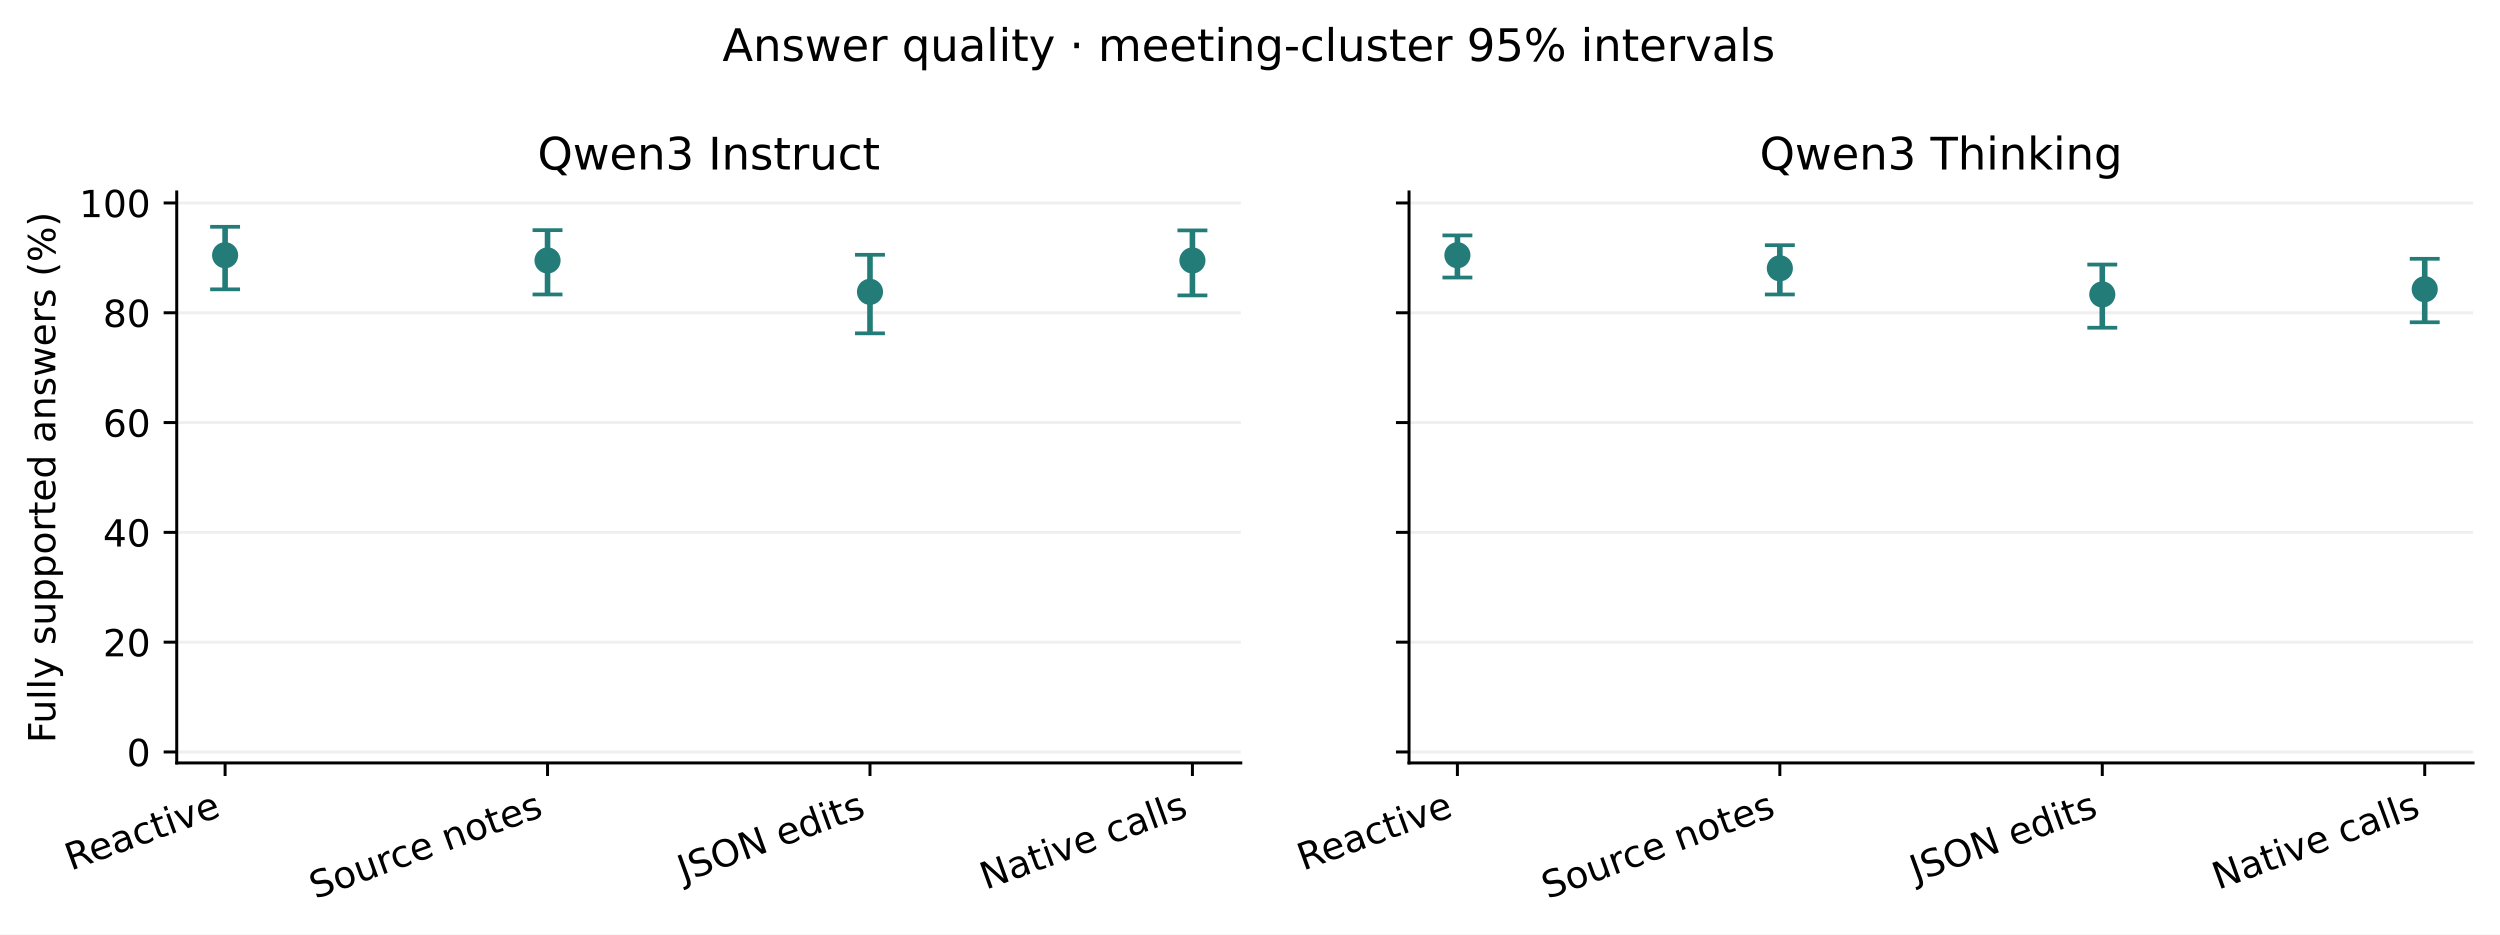
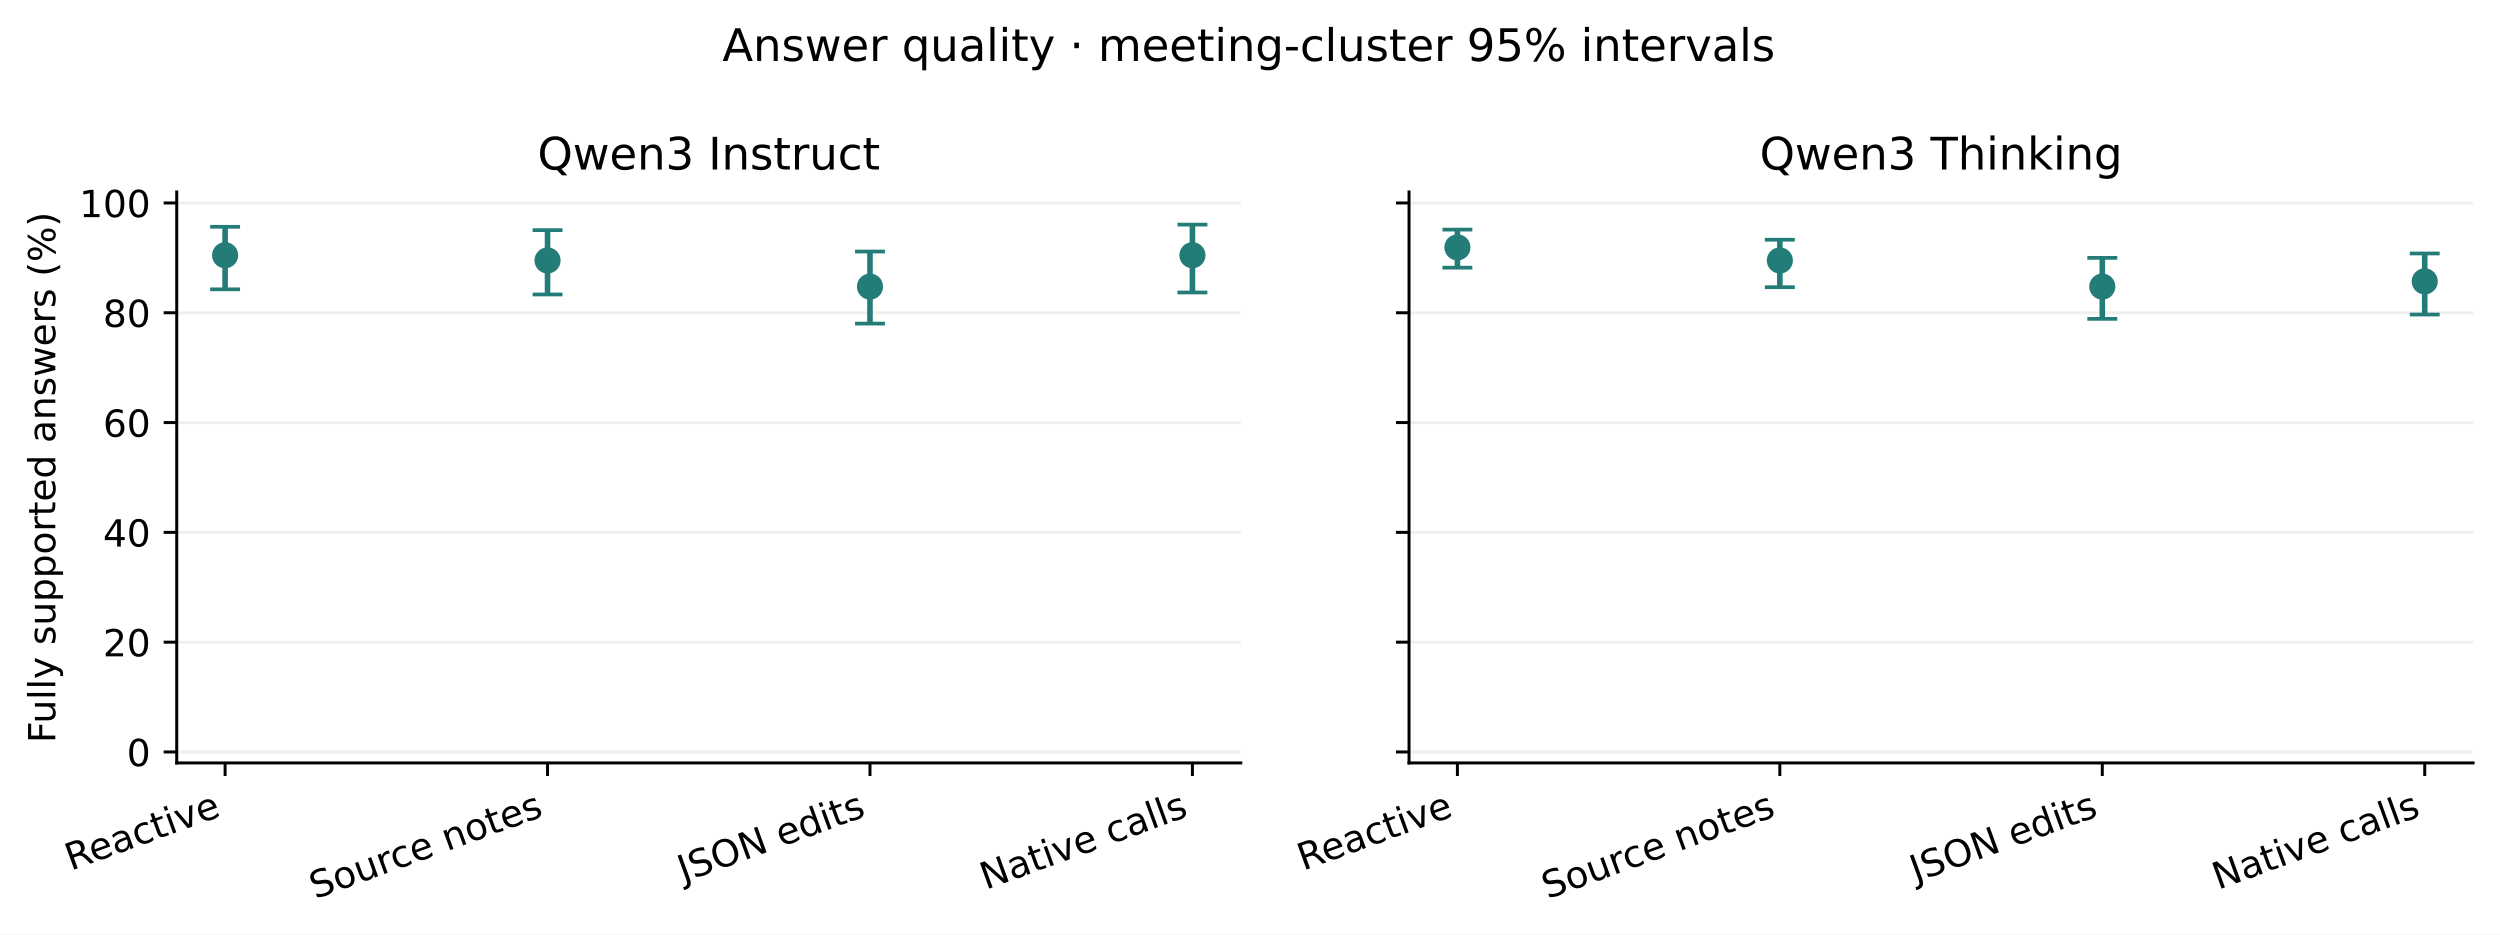
<svg xmlns="http://www.w3.org/2000/svg" xmlns:xlink="http://www.w3.org/1999/xlink" width="668.926pt" height="250.057pt" viewBox="0 0 668.926 250.057" version="1.1">
  <defs>
    <style type="text/css">*{stroke-linejoin: round; stroke-linecap: butt}</style>
  </defs>
  <g id="figure_1">
    <g id="patch_1">
      <path d="M 0 250.057  L 668.926 250.057  L 668.926 0  L 0 0  z " style="fill: #ffffff" />
    </g>
    <g id="axes_1">
      <g id="patch_2">
        <path d="M 47.288 204.138  L 331.998 204.138  L 331.998 51.363  L 47.288 51.363  z " style="fill: #ffffff" />
      </g>
      <g id="matplotlib.axis_1">
        <g id="xtick_1">
          <g id="line2d_1">
            <defs>
-               <path id="m1e0daa736a" d="M 0 0  L 0 3.5  " style="stroke: #000000; stroke-width: 0.8" />
+               <path id="m51d807dda6" d="M 0 0  L 0 3.5  " style="stroke: #000000; stroke-width: 0.8" />
            </defs>
            <g>
-               <use xlink:href="#m1e0daa736a" x="60.23" y="204.138" style="stroke: #000000; stroke-width: 0.8" />
+               <use xlink:href="#m51d807dda6" x="60.23" y="204.138" style="stroke: #000000; stroke-width: 0.8" />
            </g>
          </g>
          <g id="text_1">
            <text style="font-size: 10px; font-family: 'DejaVu Sans', 'Bitstream Vera Sans', 'Computer Modern Sans Serif', 'Lucida Grande', 'Verdana', 'Geneva', 'Lucid', 'Arial', 'Helvetica', 'Avant Garde', sans-serif" transform="translate(18.95421 233.0025) rotate(-20)">Reactive</text>
          </g>
        </g>
        <g id="xtick_2">
          <g id="line2d_2">
            <g>
-               <use xlink:href="#m1e0daa736a" x="146.505" y="204.138" style="stroke: #000000; stroke-width: 0.8" />
+               <use xlink:href="#m51d807dda6" x="146.505" y="204.138" style="stroke: #000000; stroke-width: 0.8" />
            </g>
          </g>
          <g id="text_2">
            <text style="font-size: 10px; font-family: 'DejaVu Sans', 'Bitstream Vera Sans', 'Computer Modern Sans Serif', 'Lucida Grande', 'Verdana', 'Geneva', 'Lucid', 'Arial', 'Helvetica', 'Avant Garde', sans-serif" transform="translate(84.35549 240.5994) rotate(-20)">Source notes</text>
          </g>
        </g>
        <g id="xtick_3">
          <g id="line2d_3">
            <g>
-               <use xlink:href="#m1e0daa736a" x="232.781" y="204.138" style="stroke: #000000; stroke-width: 0.8" />
+               <use xlink:href="#m51d807dda6" x="232.781" y="204.138" style="stroke: #000000; stroke-width: 0.8" />
            </g>
          </g>
          <g id="text_3">
            <text style="font-size: 10px; font-family: 'DejaVu Sans', 'Bitstream Vera Sans', 'Computer Modern Sans Serif', 'Lucida Grande', 'Verdana', 'Geneva', 'Lucid', 'Arial', 'Helvetica', 'Avant Garde', sans-serif" transform="translate(182.8706 236.1454) rotate(-20)">JSON edits</text>
          </g>
        </g>
        <g id="xtick_4">
          <g id="line2d_4">
            <g>
-               <use xlink:href="#m1e0daa736a" x="319.057" y="204.138" style="stroke: #000000; stroke-width: 0.8" />
+               <use xlink:href="#m51d807dda6" x="319.057" y="204.138" style="stroke: #000000; stroke-width: 0.8" />
            </g>
          </g>
          <g id="text_4">
            <text style="font-size: 10px; font-family: 'DejaVu Sans', 'Bitstream Vera Sans', 'Computer Modern Sans Serif', 'Lucida Grande', 'Verdana', 'Geneva', 'Lucid', 'Arial', 'Helvetica', 'Avant Garde', sans-serif" transform="translate(263.7798 238.0986) rotate(-20)">Native calls</text>
          </g>
        </g>
      </g>
      <g id="matplotlib.axis_2">
        <g id="ytick_1">
          <g id="line2d_5">
-             <path d="M 47.288 201.2  L 331.998 201.2  " clip-path="url(#pd5b163e7b0)" style="fill: none; stroke: #b0b0b0; stroke-opacity: 0.2; stroke-width: 0.8; stroke-linecap: square" />
+             <path d="M 47.288 201.2  L 331.998 201.2  " clip-path="url(#peccdef8fe0)" style="fill: none; stroke: #b0b0b0; stroke-opacity: 0.2; stroke-width: 0.8; stroke-linecap: square" />
          </g>
          <g id="line2d_6">
            <defs>
-               <path id="m174d01e492" d="M 0 0  L -3.5 0  " style="stroke: #000000; stroke-width: 0.8" />
+               <path id="m11b83b6298" d="M 0 0  L -3.5 0  " style="stroke: #000000; stroke-width: 0.8" />
            </defs>
            <g>
-               <use xlink:href="#m174d01e492" x="47.288" y="201.2" style="stroke: #000000; stroke-width: 0.8" />
+               <use xlink:href="#m11b83b6298" x="47.288" y="201.2" style="stroke: #000000; stroke-width: 0.8" />
            </g>
          </g>
          <g id="text_5">
            <text style="font-size: 10px; font-family: 'DejaVu Sans', 'Bitstream Vera Sans', 'Computer Modern Sans Serif', 'Lucida Grande', 'Verdana', 'Geneva', 'Lucid', 'Arial', 'Helvetica', 'Avant Garde', sans-serif; text-anchor: end" x="40.288" y="204.999" transform="rotate(-0 40.28828 204.9992)">0</text>
          </g>
        </g>
        <g id="ytick_2">
          <g id="line2d_7">
-             <path d="M 47.288 171.82  L 331.998 171.82  " clip-path="url(#pd5b163e7b0)" style="fill: none; stroke: #b0b0b0; stroke-opacity: 0.2; stroke-width: 0.8; stroke-linecap: square" />
+             <path d="M 47.288 171.82  L 331.998 171.82  " clip-path="url(#peccdef8fe0)" style="fill: none; stroke: #b0b0b0; stroke-opacity: 0.2; stroke-width: 0.8; stroke-linecap: square" />
          </g>
          <g id="line2d_8">
            <g>
-               <use xlink:href="#m174d01e492" x="47.288" y="171.82" style="stroke: #000000; stroke-width: 0.8" />
+               <use xlink:href="#m11b83b6298" x="47.288" y="171.82" style="stroke: #000000; stroke-width: 0.8" />
            </g>
          </g>
          <g id="text_6">
            <text style="font-size: 10px; font-family: 'DejaVu Sans', 'Bitstream Vera Sans', 'Computer Modern Sans Serif', 'Lucida Grande', 'Verdana', 'Geneva', 'Lucid', 'Arial', 'Helvetica', 'Avant Garde', sans-serif; text-anchor: end" x="40.288" y="175.619" transform="rotate(-0 40.28828 175.6193)">20</text>
          </g>
        </g>
        <g id="ytick_3">
          <g id="line2d_9">
-             <path d="M 47.288 142.441  L 331.998 142.441  " clip-path="url(#pd5b163e7b0)" style="fill: none; stroke: #b0b0b0; stroke-opacity: 0.2; stroke-width: 0.8; stroke-linecap: square" />
+             <path d="M 47.288 142.441  L 331.998 142.441  " clip-path="url(#peccdef8fe0)" style="fill: none; stroke: #b0b0b0; stroke-opacity: 0.2; stroke-width: 0.8; stroke-linecap: square" />
          </g>
          <g id="line2d_10">
            <g>
-               <use xlink:href="#m174d01e492" x="47.288" y="142.441" style="stroke: #000000; stroke-width: 0.8" />
+               <use xlink:href="#m11b83b6298" x="47.288" y="142.441" style="stroke: #000000; stroke-width: 0.8" />
            </g>
          </g>
          <g id="text_7">
            <text style="font-size: 10px; font-family: 'DejaVu Sans', 'Bitstream Vera Sans', 'Computer Modern Sans Serif', 'Lucida Grande', 'Verdana', 'Geneva', 'Lucid', 'Arial', 'Helvetica', 'Avant Garde', sans-serif; text-anchor: end" x="40.288" y="146.239" transform="rotate(-0 40.28828 146.2394)">40</text>
          </g>
        </g>
        <g id="ytick_4">
          <g id="line2d_11">
-             <path d="M 47.288 113.061  L 331.998 113.061  " clip-path="url(#pd5b163e7b0)" style="fill: none; stroke: #b0b0b0; stroke-opacity: 0.2; stroke-width: 0.8; stroke-linecap: square" />
+             <path d="M 47.288 113.061  L 331.998 113.061  " clip-path="url(#peccdef8fe0)" style="fill: none; stroke: #b0b0b0; stroke-opacity: 0.2; stroke-width: 0.8; stroke-linecap: square" />
          </g>
          <g id="line2d_12">
            <g>
-               <use xlink:href="#m174d01e492" x="47.288" y="113.061" style="stroke: #000000; stroke-width: 0.8" />
+               <use xlink:href="#m11b83b6298" x="47.288" y="113.061" style="stroke: #000000; stroke-width: 0.8" />
            </g>
          </g>
          <g id="text_8">
            <text style="font-size: 10px; font-family: 'DejaVu Sans', 'Bitstream Vera Sans', 'Computer Modern Sans Serif', 'Lucida Grande', 'Verdana', 'Geneva', 'Lucid', 'Arial', 'Helvetica', 'Avant Garde', sans-serif; text-anchor: end" x="40.288" y="116.859" transform="rotate(-0 40.28828 116.8595)">60</text>
          </g>
        </g>
        <g id="ytick_5">
          <g id="line2d_13">
-             <path d="M 47.288 83.681  L 331.998 83.681  " clip-path="url(#pd5b163e7b0)" style="fill: none; stroke: #b0b0b0; stroke-opacity: 0.2; stroke-width: 0.8; stroke-linecap: square" />
+             <path d="M 47.288 83.681  L 331.998 83.681  " clip-path="url(#peccdef8fe0)" style="fill: none; stroke: #b0b0b0; stroke-opacity: 0.2; stroke-width: 0.8; stroke-linecap: square" />
          </g>
          <g id="line2d_14">
            <g>
-               <use xlink:href="#m174d01e492" x="47.288" y="83.681" style="stroke: #000000; stroke-width: 0.8" />
+               <use xlink:href="#m11b83b6298" x="47.288" y="83.681" style="stroke: #000000; stroke-width: 0.8" />
            </g>
          </g>
          <g id="text_9">
            <text style="font-size: 10px; font-family: 'DejaVu Sans', 'Bitstream Vera Sans', 'Computer Modern Sans Serif', 'Lucida Grande', 'Verdana', 'Geneva', 'Lucid', 'Arial', 'Helvetica', 'Avant Garde', sans-serif; text-anchor: end" x="40.288" y="87.48" transform="rotate(-0 40.28828 87.47955)">80</text>
          </g>
        </g>
        <g id="ytick_6">
          <g id="line2d_15">
-             <path d="M 47.288 54.301  L 331.998 54.301  " clip-path="url(#pd5b163e7b0)" style="fill: none; stroke: #b0b0b0; stroke-opacity: 0.2; stroke-width: 0.8; stroke-linecap: square" />
+             <path d="M 47.288 54.301  L 331.998 54.301  " clip-path="url(#peccdef8fe0)" style="fill: none; stroke: #b0b0b0; stroke-opacity: 0.2; stroke-width: 0.8; stroke-linecap: square" />
          </g>
          <g id="line2d_16">
            <g>
-               <use xlink:href="#m174d01e492" x="47.288" y="54.301" style="stroke: #000000; stroke-width: 0.8" />
+               <use xlink:href="#m11b83b6298" x="47.288" y="54.301" style="stroke: #000000; stroke-width: 0.8" />
            </g>
          </g>
          <g id="text_10">
            <text style="font-size: 10px; font-family: 'DejaVu Sans', 'Bitstream Vera Sans', 'Computer Modern Sans Serif', 'Lucida Grande', 'Verdana', 'Geneva', 'Lucid', 'Arial', 'Helvetica', 'Avant Garde', sans-serif; text-anchor: end" x="40.288" y="58.1" transform="rotate(-0 40.28828 58.09963)">100</text>
          </g>
        </g>
        <g id="text_11">
          <text style="font-size: 10px; font-family: 'DejaVu Sans', 'Bitstream Vera Sans', 'Computer Modern Sans Serif', 'Lucida Grande', 'Verdana', 'Geneva', 'Lucid', 'Arial', 'Helvetica', 'Avant Garde', sans-serif; text-anchor: middle" x="14.798" y="127.751" transform="rotate(-90 14.79844 127.7506)">Fully supported answers (%)</text>
        </g>
      </g>
      <g id="LineCollection_1">
-         <path d="M 60.23 77.424  L 60.23 60.688  " clip-path="url(#pd5b163e7b0)" style="fill: none; stroke: #237c78; stroke-width: 1.5" />
+         <path d="M 60.23 77.424  L 60.23 60.688  " clip-path="url(#peccdef8fe0)" style="fill: none; stroke: #237c78; stroke-width: 1.5" />
      </g>
      <g id="line2d_17">
        <defs>
-           <path id="m1256e36983" d="M 4 0  L -4 -0  " style="stroke: #237c78" />
+           <path id="m9005f6e3e0" d="M 4 0  L -4 -0  " style="stroke: #237c78" />
        </defs>
-         <g clip-path="url(#pd5b163e7b0)">
-           <use xlink:href="#m1256e36983" x="60.23" y="77.424" style="fill: #237c78; stroke: #237c78" />
+         <g clip-path="url(#peccdef8fe0)">
+           <use xlink:href="#m9005f6e3e0" x="60.23" y="77.424" style="fill: #237c78; stroke: #237c78" />
        </g>
      </g>
      <g id="line2d_18">
-         <g clip-path="url(#pd5b163e7b0)">
-           <use xlink:href="#m1256e36983" x="60.23" y="60.688" style="fill: #237c78; stroke: #237c78" />
+         <g clip-path="url(#peccdef8fe0)">
+           <use xlink:href="#m9005f6e3e0" x="60.23" y="60.688" style="fill: #237c78; stroke: #237c78" />
        </g>
      </g>
      <g id="LineCollection_2">
-         <path d="M 146.505 78.784  L 146.505 61.585  " clip-path="url(#pd5b163e7b0)" style="fill: none; stroke: #237c78; stroke-width: 1.5" />
+         <path d="M 146.505 78.784  L 146.505 61.585  " clip-path="url(#peccdef8fe0)" style="fill: none; stroke: #237c78; stroke-width: 1.5" />
      </g>
      <g id="line2d_19">
-         <g clip-path="url(#pd5b163e7b0)">
-           <use xlink:href="#m1256e36983" x="146.505" y="78.784" style="fill: #237c78; stroke: #237c78" />
+         <g clip-path="url(#peccdef8fe0)">
+           <use xlink:href="#m9005f6e3e0" x="146.505" y="78.784" style="fill: #237c78; stroke: #237c78" />
        </g>
      </g>
      <g id="line2d_20">
-         <g clip-path="url(#pd5b163e7b0)">
-           <use xlink:href="#m1256e36983" x="146.505" y="61.585" style="fill: #237c78; stroke: #237c78" />
+         <g clip-path="url(#peccdef8fe0)">
+           <use xlink:href="#m9005f6e3e0" x="146.505" y="61.585" style="fill: #237c78; stroke: #237c78" />
        </g>
      </g>
      <g id="LineCollection_3">
-         <path d="M 232.781 89.189  L 232.781 68.181  " clip-path="url(#pd5b163e7b0)" style="fill: none; stroke: #237c78; stroke-width: 1.5" />
+         <path d="M 232.781 86.586  L 232.781 67.301  " clip-path="url(#peccdef8fe0)" style="fill: none; stroke: #237c78; stroke-width: 1.5" />
      </g>
      <g id="line2d_21">
-         <g clip-path="url(#pd5b163e7b0)">
-           <use xlink:href="#m1256e36983" x="232.781" y="89.189" style="fill: #237c78; stroke: #237c78" />
+         <g clip-path="url(#peccdef8fe0)">
+           <use xlink:href="#m9005f6e3e0" x="232.781" y="86.586" style="fill: #237c78; stroke: #237c78" />
        </g>
      </g>
      <g id="line2d_22">
-         <g clip-path="url(#pd5b163e7b0)">
-           <use xlink:href="#m1256e36983" x="232.781" y="68.181" style="fill: #237c78; stroke: #237c78" />
+         <g clip-path="url(#peccdef8fe0)">
+           <use xlink:href="#m9005f6e3e0" x="232.781" y="67.301" style="fill: #237c78; stroke: #237c78" />
        </g>
      </g>
      <g id="LineCollection_4">
-         <path d="M 319.057 79.042  L 319.057 61.646  " clip-path="url(#pd5b163e7b0)" style="fill: none; stroke: #237c78; stroke-width: 1.5" />
+         <path d="M 319.057 78.252  L 319.057 60.099  " clip-path="url(#peccdef8fe0)" style="fill: none; stroke: #237c78; stroke-width: 1.5" />
      </g>
      <g id="line2d_23">
-         <g clip-path="url(#pd5b163e7b0)">
-           <use xlink:href="#m1256e36983" x="319.057" y="79.042" style="fill: #237c78; stroke: #237c78" />
+         <g clip-path="url(#peccdef8fe0)">
+           <use xlink:href="#m9005f6e3e0" x="319.057" y="78.252" style="fill: #237c78; stroke: #237c78" />
        </g>
      </g>
      <g id="line2d_24">
-         <g clip-path="url(#pd5b163e7b0)">
-           <use xlink:href="#m1256e36983" x="319.057" y="61.646" style="fill: #237c78; stroke: #237c78" />
+         <g clip-path="url(#peccdef8fe0)">
+           <use xlink:href="#m9005f6e3e0" x="319.057" y="60.099" style="fill: #237c78; stroke: #237c78" />
        </g>
      </g>
      <g id="line2d_25">
        <defs>
-           <path id="m9bd3ea5081" d="M 0 3  C 0.796 3 1.559 2.684 2.121 2.121  C 2.684 1.559 3 0.796 3 0  C 3 -0.796 2.684 -1.559 2.121 -2.121  C 1.559 -2.684 0.796 -3 0 -3  C -0.796 -3 -1.559 -2.684 -2.121 -2.121  C -2.684 -1.559 -3 -0.796 -3 0  C -3 0.796 -2.684 1.559 -2.121 2.121  C -1.559 2.684 -0.796 3 0 3  z " style="stroke: #237c78" />
+           <path id="m712eb6de9f" d="M 0 3  C 0.796 3 1.559 2.684 2.121 2.121  C 2.684 1.559 3 0.796 3 0  C 3 -0.796 2.684 -1.559 2.121 -2.121  C 1.559 -2.684 0.796 -3 0 -3  C -0.796 -3 -1.559 -2.684 -2.121 -2.121  C -2.684 -1.559 -3 -0.796 -3 0  C -3 0.796 -2.684 1.559 -2.121 2.121  C -1.559 2.684 -0.796 3 0 3  z " style="stroke: #237c78" />
        </defs>
-         <g clip-path="url(#pd5b163e7b0)">
-           <use xlink:href="#m9bd3ea5081" x="60.23" y="68.291" style="fill: #237c78; stroke: #237c78" />
+         <g clip-path="url(#peccdef8fe0)">
+           <use xlink:href="#m712eb6de9f" x="60.23" y="68.291" style="fill: #237c78; stroke: #237c78" />
        </g>
      </g>
      <g id="line2d_26">
-         <g clip-path="url(#pd5b163e7b0)">
-           <use xlink:href="#m9bd3ea5081" x="146.505" y="69.69" style="fill: #237c78; stroke: #237c78" />
+         <g clip-path="url(#peccdef8fe0)">
+           <use xlink:href="#m712eb6de9f" x="146.505" y="69.69" style="fill: #237c78; stroke: #237c78" />
        </g>
      </g>
      <g id="line2d_27">
-         <g clip-path="url(#pd5b163e7b0)">
-           <use xlink:href="#m9bd3ea5081" x="232.781" y="78.085" style="fill: #237c78; stroke: #237c78" />
+         <g clip-path="url(#peccdef8fe0)">
+           <use xlink:href="#m712eb6de9f" x="232.781" y="76.685" style="fill: #237c78; stroke: #237c78" />
        </g>
      </g>
      <g id="line2d_28">
-         <g clip-path="url(#pd5b163e7b0)">
-           <use xlink:href="#m9bd3ea5081" x="319.057" y="69.69" style="fill: #237c78; stroke: #237c78" />
+         <g clip-path="url(#peccdef8fe0)">
+           <use xlink:href="#m712eb6de9f" x="319.057" y="68.291" style="fill: #237c78; stroke: #237c78" />
        </g>
      </g>
      <g id="patch_3">
        <path d="M 47.288 204.138  L 47.288 51.363  " style="fill: none; stroke: #000000; stroke-width: 0.8; stroke-linejoin: miter; stroke-linecap: square" />
      </g>
      <g id="patch_4">
        <path d="M 47.288 204.138  L 331.998 204.138  " style="fill: none; stroke: #000000; stroke-width: 0.8; stroke-linejoin: miter; stroke-linecap: square" />
      </g>
      <g id="text_12">
        <text style="font-size: 12px; font-family: 'DejaVu Sans', 'Bitstream Vera Sans', 'Computer Modern Sans Serif', 'Lucida Grande', 'Verdana', 'Geneva', 'Lucid', 'Arial', 'Helvetica', 'Avant Garde', sans-serif; text-anchor: middle" x="189.643" y="45.363" transform="rotate(-0 189.6431 45.36281)">Qwen3 Instruct</text>
      </g>
    </g>
    <g id="axes_2">
      <g id="patch_5">
        <path d="M 377.016 204.138  L 661.726 204.138  L 661.726 51.363  L 377.016 51.363  z " style="fill: #ffffff" />
      </g>
      <g id="matplotlib.axis_3">
        <g id="xtick_5">
          <g id="line2d_29">
            <g>
-               <use xlink:href="#m1e0daa736a" x="389.958" y="204.138" style="stroke: #000000; stroke-width: 0.8" />
+               <use xlink:href="#m51d807dda6" x="389.958" y="204.138" style="stroke: #000000; stroke-width: 0.8" />
            </g>
          </g>
          <g id="text_13">
            <text style="font-size: 10px; font-family: 'DejaVu Sans', 'Bitstream Vera Sans', 'Computer Modern Sans Serif', 'Lucida Grande', 'Verdana', 'Geneva', 'Lucid', 'Arial', 'Helvetica', 'Avant Garde', sans-serif" transform="translate(348.6822 233.0025) rotate(-20)">Reactive</text>
          </g>
        </g>
        <g id="xtick_6">
          <g id="line2d_30">
            <g>
-               <use xlink:href="#m1e0daa736a" x="476.233" y="204.138" style="stroke: #000000; stroke-width: 0.8" />
+               <use xlink:href="#m51d807dda6" x="476.233" y="204.138" style="stroke: #000000; stroke-width: 0.8" />
            </g>
          </g>
          <g id="text_14">
            <text style="font-size: 10px; font-family: 'DejaVu Sans', 'Bitstream Vera Sans', 'Computer Modern Sans Serif', 'Lucida Grande', 'Verdana', 'Geneva', 'Lucid', 'Arial', 'Helvetica', 'Avant Garde', sans-serif" transform="translate(414.0835 240.5994) rotate(-20)">Source notes</text>
          </g>
        </g>
        <g id="xtick_7">
          <g id="line2d_31">
            <g>
-               <use xlink:href="#m1e0daa736a" x="562.509" y="204.138" style="stroke: #000000; stroke-width: 0.8" />
+               <use xlink:href="#m51d807dda6" x="562.509" y="204.138" style="stroke: #000000; stroke-width: 0.8" />
            </g>
          </g>
          <g id="text_15">
            <text style="font-size: 10px; font-family: 'DejaVu Sans', 'Bitstream Vera Sans', 'Computer Modern Sans Serif', 'Lucida Grande', 'Verdana', 'Geneva', 'Lucid', 'Arial', 'Helvetica', 'Avant Garde', sans-serif" transform="translate(512.5986 236.1454) rotate(-20)">JSON edits</text>
          </g>
        </g>
        <g id="xtick_8">
          <g id="line2d_32">
            <g>
-               <use xlink:href="#m1e0daa736a" x="648.785" y="204.138" style="stroke: #000000; stroke-width: 0.8" />
+               <use xlink:href="#m51d807dda6" x="648.785" y="204.138" style="stroke: #000000; stroke-width: 0.8" />
            </g>
          </g>
          <g id="text_16">
            <text style="font-size: 10px; font-family: 'DejaVu Sans', 'Bitstream Vera Sans', 'Computer Modern Sans Serif', 'Lucida Grande', 'Verdana', 'Geneva', 'Lucid', 'Arial', 'Helvetica', 'Avant Garde', sans-serif" transform="translate(593.5078 238.0986) rotate(-20)">Native calls</text>
          </g>
        </g>
      </g>
      <g id="matplotlib.axis_4">
        <g id="ytick_7">
          <g id="line2d_33">
-             <path d="M 377.016 201.2  L 661.726 201.2  " clip-path="url(#pc7e83adfa6)" style="fill: none; stroke: #b0b0b0; stroke-opacity: 0.2; stroke-width: 0.8; stroke-linecap: square" />
+             <path d="M 377.016 201.2  L 661.726 201.2  " clip-path="url(#p10ff18c4c2)" style="fill: none; stroke: #b0b0b0; stroke-opacity: 0.2; stroke-width: 0.8; stroke-linecap: square" />
          </g>
          <g id="line2d_34">
            <g>
-               <use xlink:href="#m174d01e492" x="377.016" y="201.2" style="stroke: #000000; stroke-width: 0.8" />
+               <use xlink:href="#m11b83b6298" x="377.016" y="201.2" style="stroke: #000000; stroke-width: 0.8" />
            </g>
          </g>
        </g>
        <g id="ytick_8">
          <g id="line2d_35">
-             <path d="M 377.016 171.82  L 661.726 171.82  " clip-path="url(#pc7e83adfa6)" style="fill: none; stroke: #b0b0b0; stroke-opacity: 0.2; stroke-width: 0.8; stroke-linecap: square" />
+             <path d="M 377.016 171.82  L 661.726 171.82  " clip-path="url(#p10ff18c4c2)" style="fill: none; stroke: #b0b0b0; stroke-opacity: 0.2; stroke-width: 0.8; stroke-linecap: square" />
          </g>
          <g id="line2d_36">
            <g>
-               <use xlink:href="#m174d01e492" x="377.016" y="171.82" style="stroke: #000000; stroke-width: 0.8" />
+               <use xlink:href="#m11b83b6298" x="377.016" y="171.82" style="stroke: #000000; stroke-width: 0.8" />
            </g>
          </g>
        </g>
        <g id="ytick_9">
          <g id="line2d_37">
-             <path d="M 377.016 142.441  L 661.726 142.441  " clip-path="url(#pc7e83adfa6)" style="fill: none; stroke: #b0b0b0; stroke-opacity: 0.2; stroke-width: 0.8; stroke-linecap: square" />
+             <path d="M 377.016 142.441  L 661.726 142.441  " clip-path="url(#p10ff18c4c2)" style="fill: none; stroke: #b0b0b0; stroke-opacity: 0.2; stroke-width: 0.8; stroke-linecap: square" />
          </g>
          <g id="line2d_38">
            <g>
-               <use xlink:href="#m174d01e492" x="377.016" y="142.441" style="stroke: #000000; stroke-width: 0.8" />
+               <use xlink:href="#m11b83b6298" x="377.016" y="142.441" style="stroke: #000000; stroke-width: 0.8" />
            </g>
          </g>
        </g>
        <g id="ytick_10">
          <g id="line2d_39">
-             <path d="M 377.016 113.061  L 661.726 113.061  " clip-path="url(#pc7e83adfa6)" style="fill: none; stroke: #b0b0b0; stroke-opacity: 0.2; stroke-width: 0.8; stroke-linecap: square" />
+             <path d="M 377.016 113.061  L 661.726 113.061  " clip-path="url(#p10ff18c4c2)" style="fill: none; stroke: #b0b0b0; stroke-opacity: 0.2; stroke-width: 0.8; stroke-linecap: square" />
          </g>
          <g id="line2d_40">
            <g>
-               <use xlink:href="#m174d01e492" x="377.016" y="113.061" style="stroke: #000000; stroke-width: 0.8" />
+               <use xlink:href="#m11b83b6298" x="377.016" y="113.061" style="stroke: #000000; stroke-width: 0.8" />
            </g>
          </g>
        </g>
        <g id="ytick_11">
          <g id="line2d_41">
-             <path d="M 377.016 83.681  L 661.726 83.681  " clip-path="url(#pc7e83adfa6)" style="fill: none; stroke: #b0b0b0; stroke-opacity: 0.2; stroke-width: 0.8; stroke-linecap: square" />
+             <path d="M 377.016 83.681  L 661.726 83.681  " clip-path="url(#p10ff18c4c2)" style="fill: none; stroke: #b0b0b0; stroke-opacity: 0.2; stroke-width: 0.8; stroke-linecap: square" />
          </g>
          <g id="line2d_42">
            <g>
-               <use xlink:href="#m174d01e492" x="377.016" y="83.681" style="stroke: #000000; stroke-width: 0.8" />
+               <use xlink:href="#m11b83b6298" x="377.016" y="83.681" style="stroke: #000000; stroke-width: 0.8" />
            </g>
          </g>
        </g>
        <g id="ytick_12">
          <g id="line2d_43">
-             <path d="M 377.016 54.301  L 661.726 54.301  " clip-path="url(#pc7e83adfa6)" style="fill: none; stroke: #b0b0b0; stroke-opacity: 0.2; stroke-width: 0.8; stroke-linecap: square" />
+             <path d="M 377.016 54.301  L 661.726 54.301  " clip-path="url(#p10ff18c4c2)" style="fill: none; stroke: #b0b0b0; stroke-opacity: 0.2; stroke-width: 0.8; stroke-linecap: square" />
          </g>
          <g id="line2d_44">
            <g>
-               <use xlink:href="#m174d01e492" x="377.016" y="54.301" style="stroke: #000000; stroke-width: 0.8" />
+               <use xlink:href="#m11b83b6298" x="377.016" y="54.301" style="stroke: #000000; stroke-width: 0.8" />
            </g>
          </g>
        </g>
      </g>
      <g id="LineCollection_5">
-         <path d="M 389.958 74.26  L 389.958 62.981  " clip-path="url(#pc7e83adfa6)" style="fill: none; stroke: #237c78; stroke-width: 1.5" />
+         <path d="M 389.958 71.624  L 389.958 61.432  " clip-path="url(#p10ff18c4c2)" style="fill: none; stroke: #237c78; stroke-width: 1.5" />
      </g>
      <g id="line2d_45">
-         <g clip-path="url(#pc7e83adfa6)">
-           <use xlink:href="#m1256e36983" x="389.958" y="74.26" style="fill: #237c78; stroke: #237c78" />
+         <g clip-path="url(#p10ff18c4c2)">
+           <use xlink:href="#m9005f6e3e0" x="389.958" y="71.624" style="fill: #237c78; stroke: #237c78" />
        </g>
      </g>
      <g id="line2d_46">
-         <g clip-path="url(#pc7e83adfa6)">
-           <use xlink:href="#m1256e36983" x="389.958" y="62.981" style="fill: #237c78; stroke: #237c78" />
+         <g clip-path="url(#p10ff18c4c2)">
+           <use xlink:href="#m9005f6e3e0" x="389.958" y="61.432" style="fill: #237c78; stroke: #237c78" />
        </g>
      </g>
      <g id="LineCollection_6">
-         <path d="M 476.233 78.784  L 476.233 65.601  " clip-path="url(#pc7e83adfa6)" style="fill: none; stroke: #237c78; stroke-width: 1.5" />
+         <path d="M 476.233 76.845  L 476.233 64.145  " clip-path="url(#p10ff18c4c2)" style="fill: none; stroke: #237c78; stroke-width: 1.5" />
      </g>
      <g id="line2d_47">
-         <g clip-path="url(#pc7e83adfa6)">
-           <use xlink:href="#m1256e36983" x="476.233" y="78.784" style="fill: #237c78; stroke: #237c78" />
+         <g clip-path="url(#p10ff18c4c2)">
+           <use xlink:href="#m9005f6e3e0" x="476.233" y="76.845" style="fill: #237c78; stroke: #237c78" />
        </g>
      </g>
      <g id="line2d_48">
-         <g clip-path="url(#pc7e83adfa6)">
-           <use xlink:href="#m1256e36983" x="476.233" y="65.601" style="fill: #237c78; stroke: #237c78" />
+         <g clip-path="url(#p10ff18c4c2)">
+           <use xlink:href="#m9005f6e3e0" x="476.233" y="64.145" style="fill: #237c78; stroke: #237c78" />
        </g>
      </g>
      <g id="LineCollection_7">
-         <path d="M 562.509 87.687  L 562.509 70.79  " clip-path="url(#pc7e83adfa6)" style="fill: none; stroke: #237c78; stroke-width: 1.5" />
+         <path d="M 562.509 85.313  L 562.509 68.991  " clip-path="url(#p10ff18c4c2)" style="fill: none; stroke: #237c78; stroke-width: 1.5" />
      </g>
      <g id="line2d_49">
-         <g clip-path="url(#pc7e83adfa6)">
-           <use xlink:href="#m1256e36983" x="562.509" y="87.687" style="fill: #237c78; stroke: #237c78" />
+         <g clip-path="url(#p10ff18c4c2)">
+           <use xlink:href="#m9005f6e3e0" x="562.509" y="85.313" style="fill: #237c78; stroke: #237c78" />
        </g>
      </g>
      <g id="line2d_50">
-         <g clip-path="url(#pc7e83adfa6)">
-           <use xlink:href="#m1256e36983" x="562.509" y="70.79" style="fill: #237c78; stroke: #237c78" />
+         <g clip-path="url(#p10ff18c4c2)">
+           <use xlink:href="#m9005f6e3e0" x="562.509" y="68.991" style="fill: #237c78; stroke: #237c78" />
        </g>
      </g>
      <g id="LineCollection_8">
-         <path d="M 648.785 86.235  L 648.785 69.251  " clip-path="url(#pc7e83adfa6)" style="fill: none; stroke: #237c78; stroke-width: 1.5" />
+         <path d="M 648.785 84.165  L 648.785 67.816  " clip-path="url(#p10ff18c4c2)" style="fill: none; stroke: #237c78; stroke-width: 1.5" />
      </g>
      <g id="line2d_51">
-         <g clip-path="url(#pc7e83adfa6)">
-           <use xlink:href="#m1256e36983" x="648.785" y="86.235" style="fill: #237c78; stroke: #237c78" />
+         <g clip-path="url(#p10ff18c4c2)">
+           <use xlink:href="#m9005f6e3e0" x="648.785" y="84.165" style="fill: #237c78; stroke: #237c78" />
        </g>
      </g>
      <g id="line2d_52">
-         <g clip-path="url(#pc7e83adfa6)">
-           <use xlink:href="#m1256e36983" x="648.785" y="69.251" style="fill: #237c78; stroke: #237c78" />
+         <g clip-path="url(#p10ff18c4c2)">
+           <use xlink:href="#m9005f6e3e0" x="648.785" y="67.816" style="fill: #237c78; stroke: #237c78" />
        </g>
      </g>
      <g id="line2d_53">
-         <g clip-path="url(#pc7e83adfa6)">
-           <use xlink:href="#m9bd3ea5081" x="389.958" y="68.291" style="fill: #237c78; stroke: #237c78" />
+         <g clip-path="url(#p10ff18c4c2)">
+           <use xlink:href="#m712eb6de9f" x="389.958" y="66.193" style="fill: #237c78; stroke: #237c78" />
        </g>
      </g>
      <g id="line2d_54">
-         <g clip-path="url(#pc7e83adfa6)">
-           <use xlink:href="#m9bd3ea5081" x="476.233" y="71.789" style="fill: #237c78; stroke: #237c78" />
+         <g clip-path="url(#p10ff18c4c2)">
+           <use xlink:href="#m712eb6de9f" x="476.233" y="69.69" style="fill: #237c78; stroke: #237c78" />
        </g>
      </g>
      <g id="line2d_55">
-         <g clip-path="url(#pc7e83adfa6)">
-           <use xlink:href="#m9bd3ea5081" x="562.509" y="78.784" style="fill: #237c78; stroke: #237c78" />
+         <g clip-path="url(#p10ff18c4c2)">
+           <use xlink:href="#m712eb6de9f" x="562.509" y="76.685" style="fill: #237c78; stroke: #237c78" />
        </g>
      </g>
      <g id="line2d_56">
-         <g clip-path="url(#pc7e83adfa6)">
-           <use xlink:href="#m9bd3ea5081" x="648.785" y="77.385" style="fill: #237c78; stroke: #237c78" />
+         <g clip-path="url(#p10ff18c4c2)">
+           <use xlink:href="#m712eb6de9f" x="648.785" y="75.286" style="fill: #237c78; stroke: #237c78" />
        </g>
      </g>
      <g id="patch_6">
        <path d="M 377.016 204.138  L 377.016 51.363  " style="fill: none; stroke: #000000; stroke-width: 0.8; stroke-linejoin: miter; stroke-linecap: square" />
      </g>
      <g id="patch_7">
        <path d="M 377.016 204.138  L 661.726 204.138  " style="fill: none; stroke: #000000; stroke-width: 0.8; stroke-linejoin: miter; stroke-linecap: square" />
      </g>
      <g id="text_17">
        <text style="font-size: 12px; font-family: 'DejaVu Sans', 'Bitstream Vera Sans', 'Computer Modern Sans Serif', 'Lucida Grande', 'Verdana', 'Geneva', 'Lucid', 'Arial', 'Helvetica', 'Avant Garde', sans-serif; text-anchor: middle" x="519.371" y="45.363" transform="rotate(-0 519.3711 45.36281)">Qwen3 Thinking</text>
      </g>
    </g>
    <g id="text_18">
      <text style="font-size: 12px; font-family: 'DejaVu Sans', 'Bitstream Vera Sans', 'Computer Modern Sans Serif', 'Lucida Grande', 'Verdana', 'Geneva', 'Lucid', 'Arial', 'Helvetica', 'Avant Garde', sans-serif; text-anchor: middle" x="334.126" y="16.318" transform="rotate(-0 334.1259 16.31812)">Answer quality · meeting-cluster 95% intervals</text>
    </g>
  </g>
  <defs>
-     <clipPath id="pd5b163e7b0">
+     <clipPath id="peccdef8fe0">
      <rect x="47.288" y="51.363" width="284.71" height="152.776" />
    </clipPath>
-     <clipPath id="pc7e83adfa6">
+     <clipPath id="p10ff18c4c2">
      <rect x="377.016" y="51.363" width="284.71" height="152.776" />
    </clipPath>
  </defs>
</svg>
